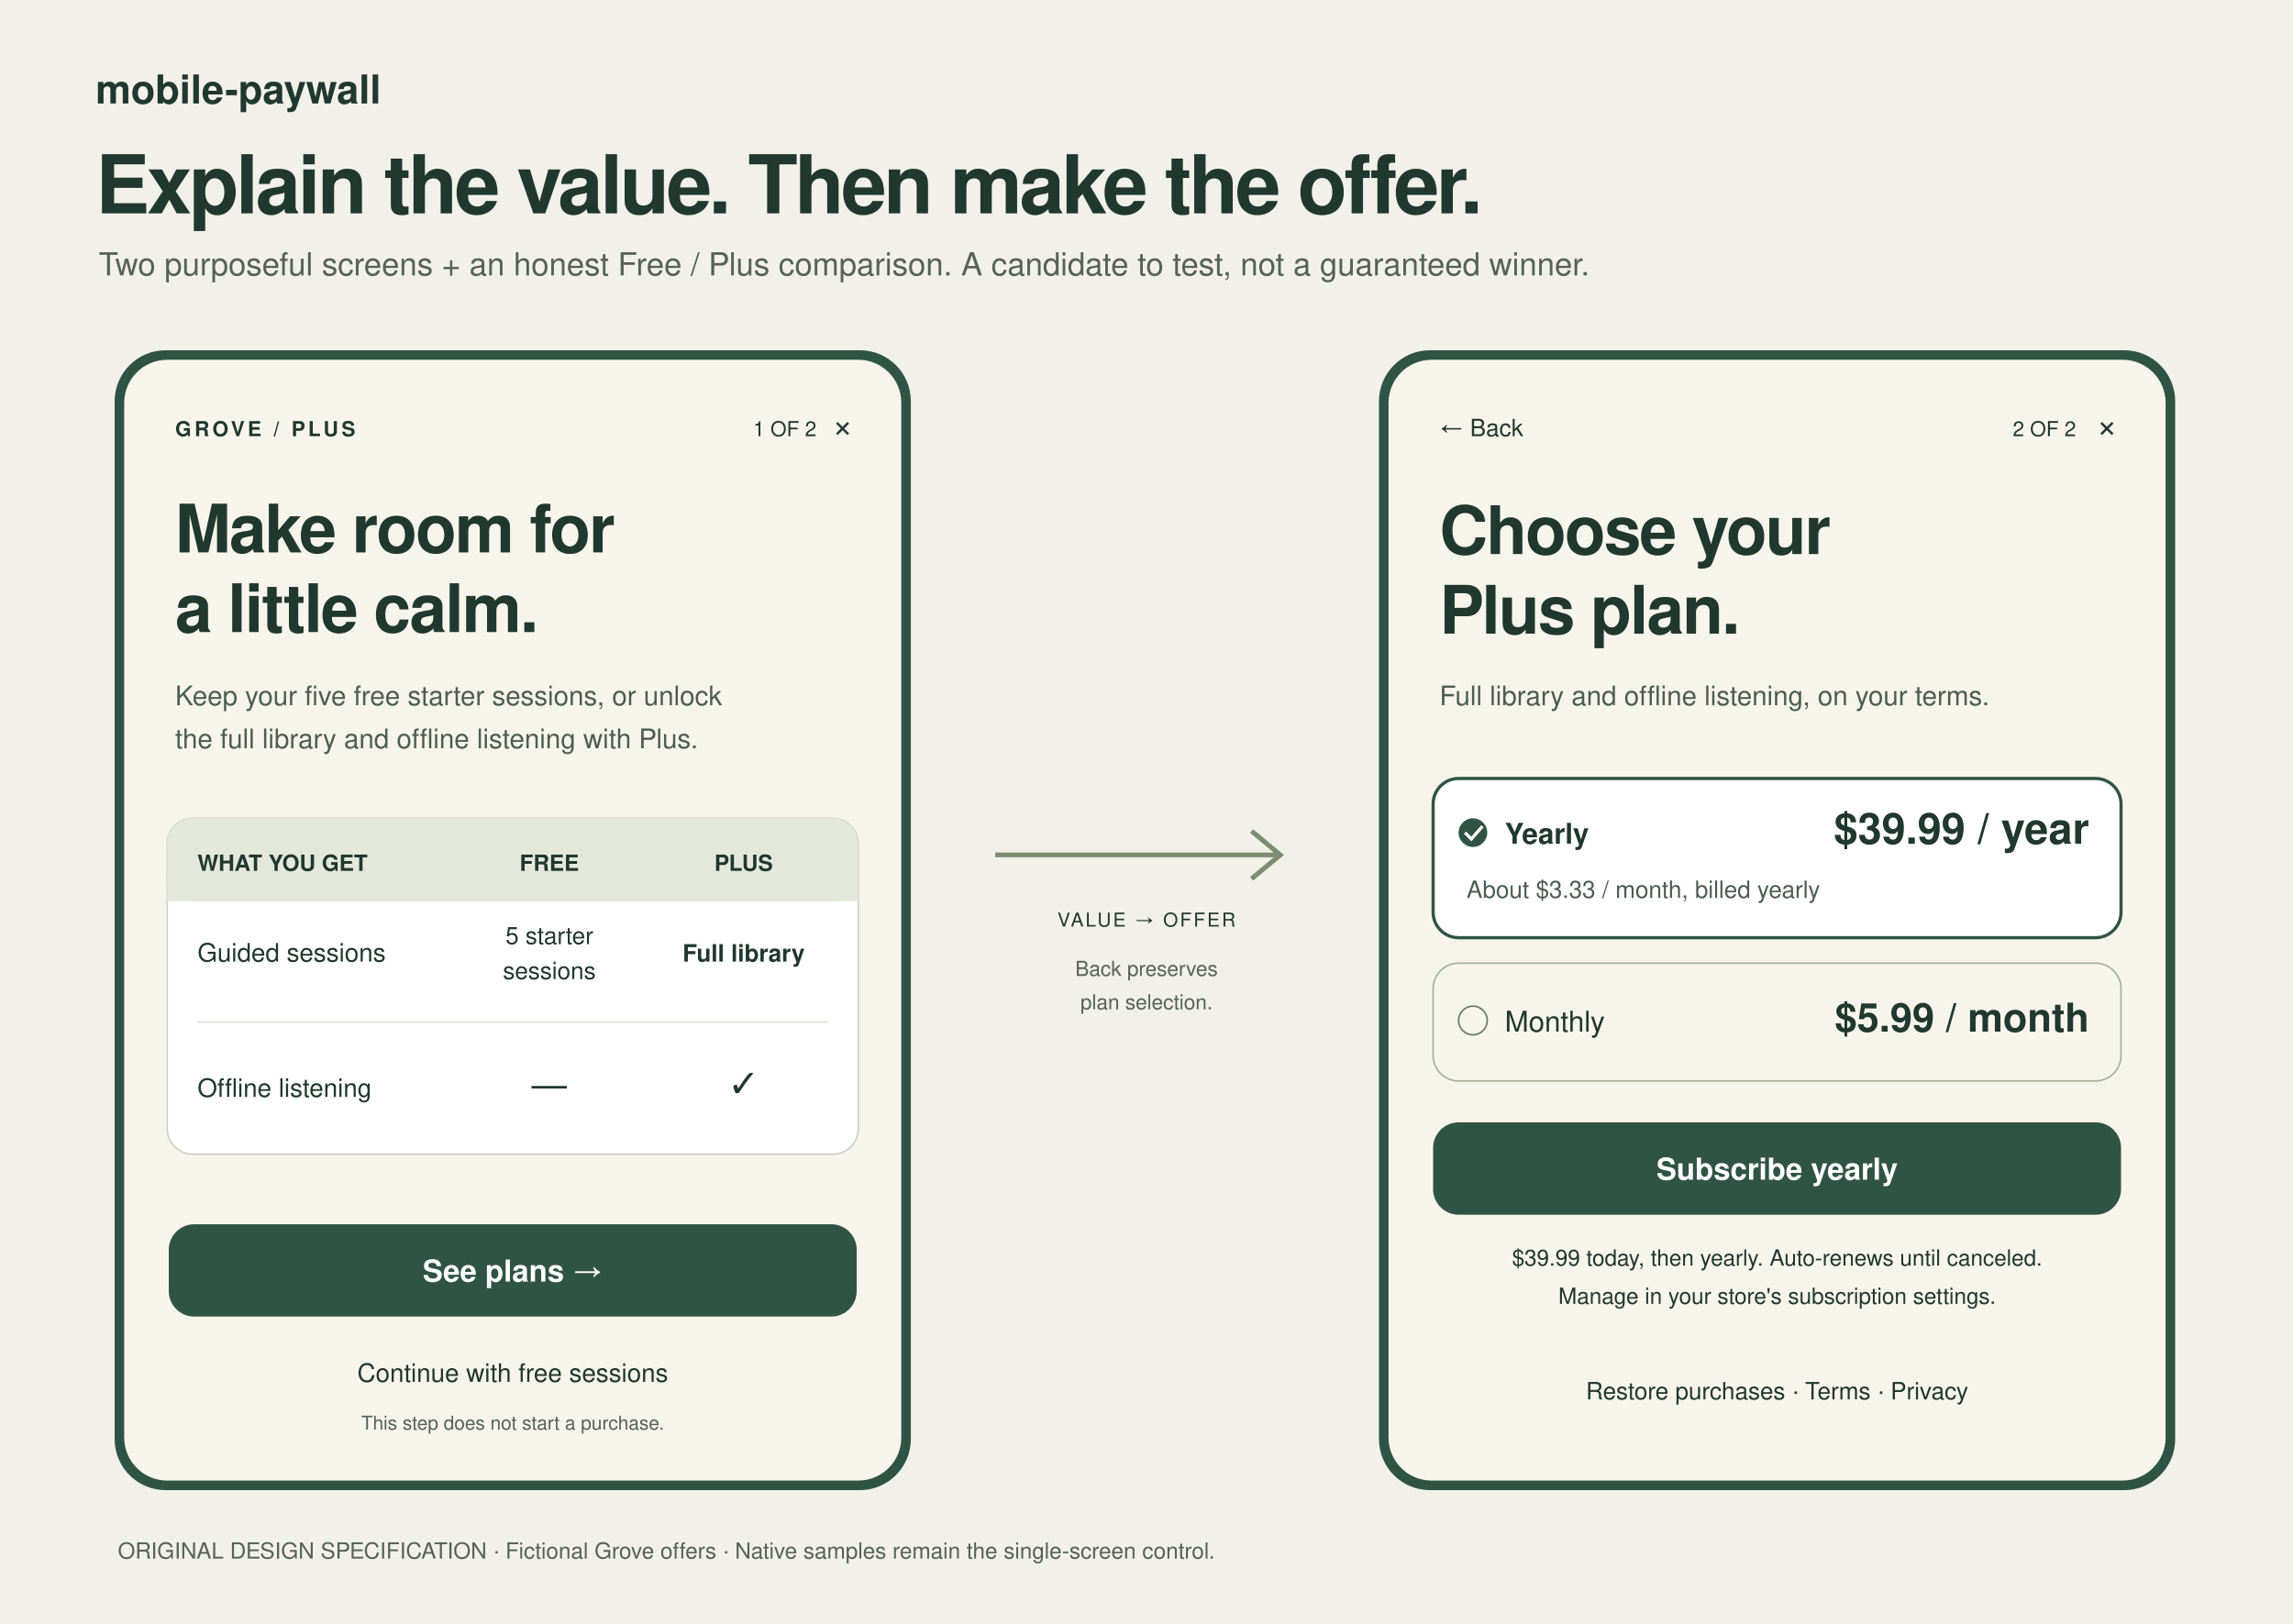
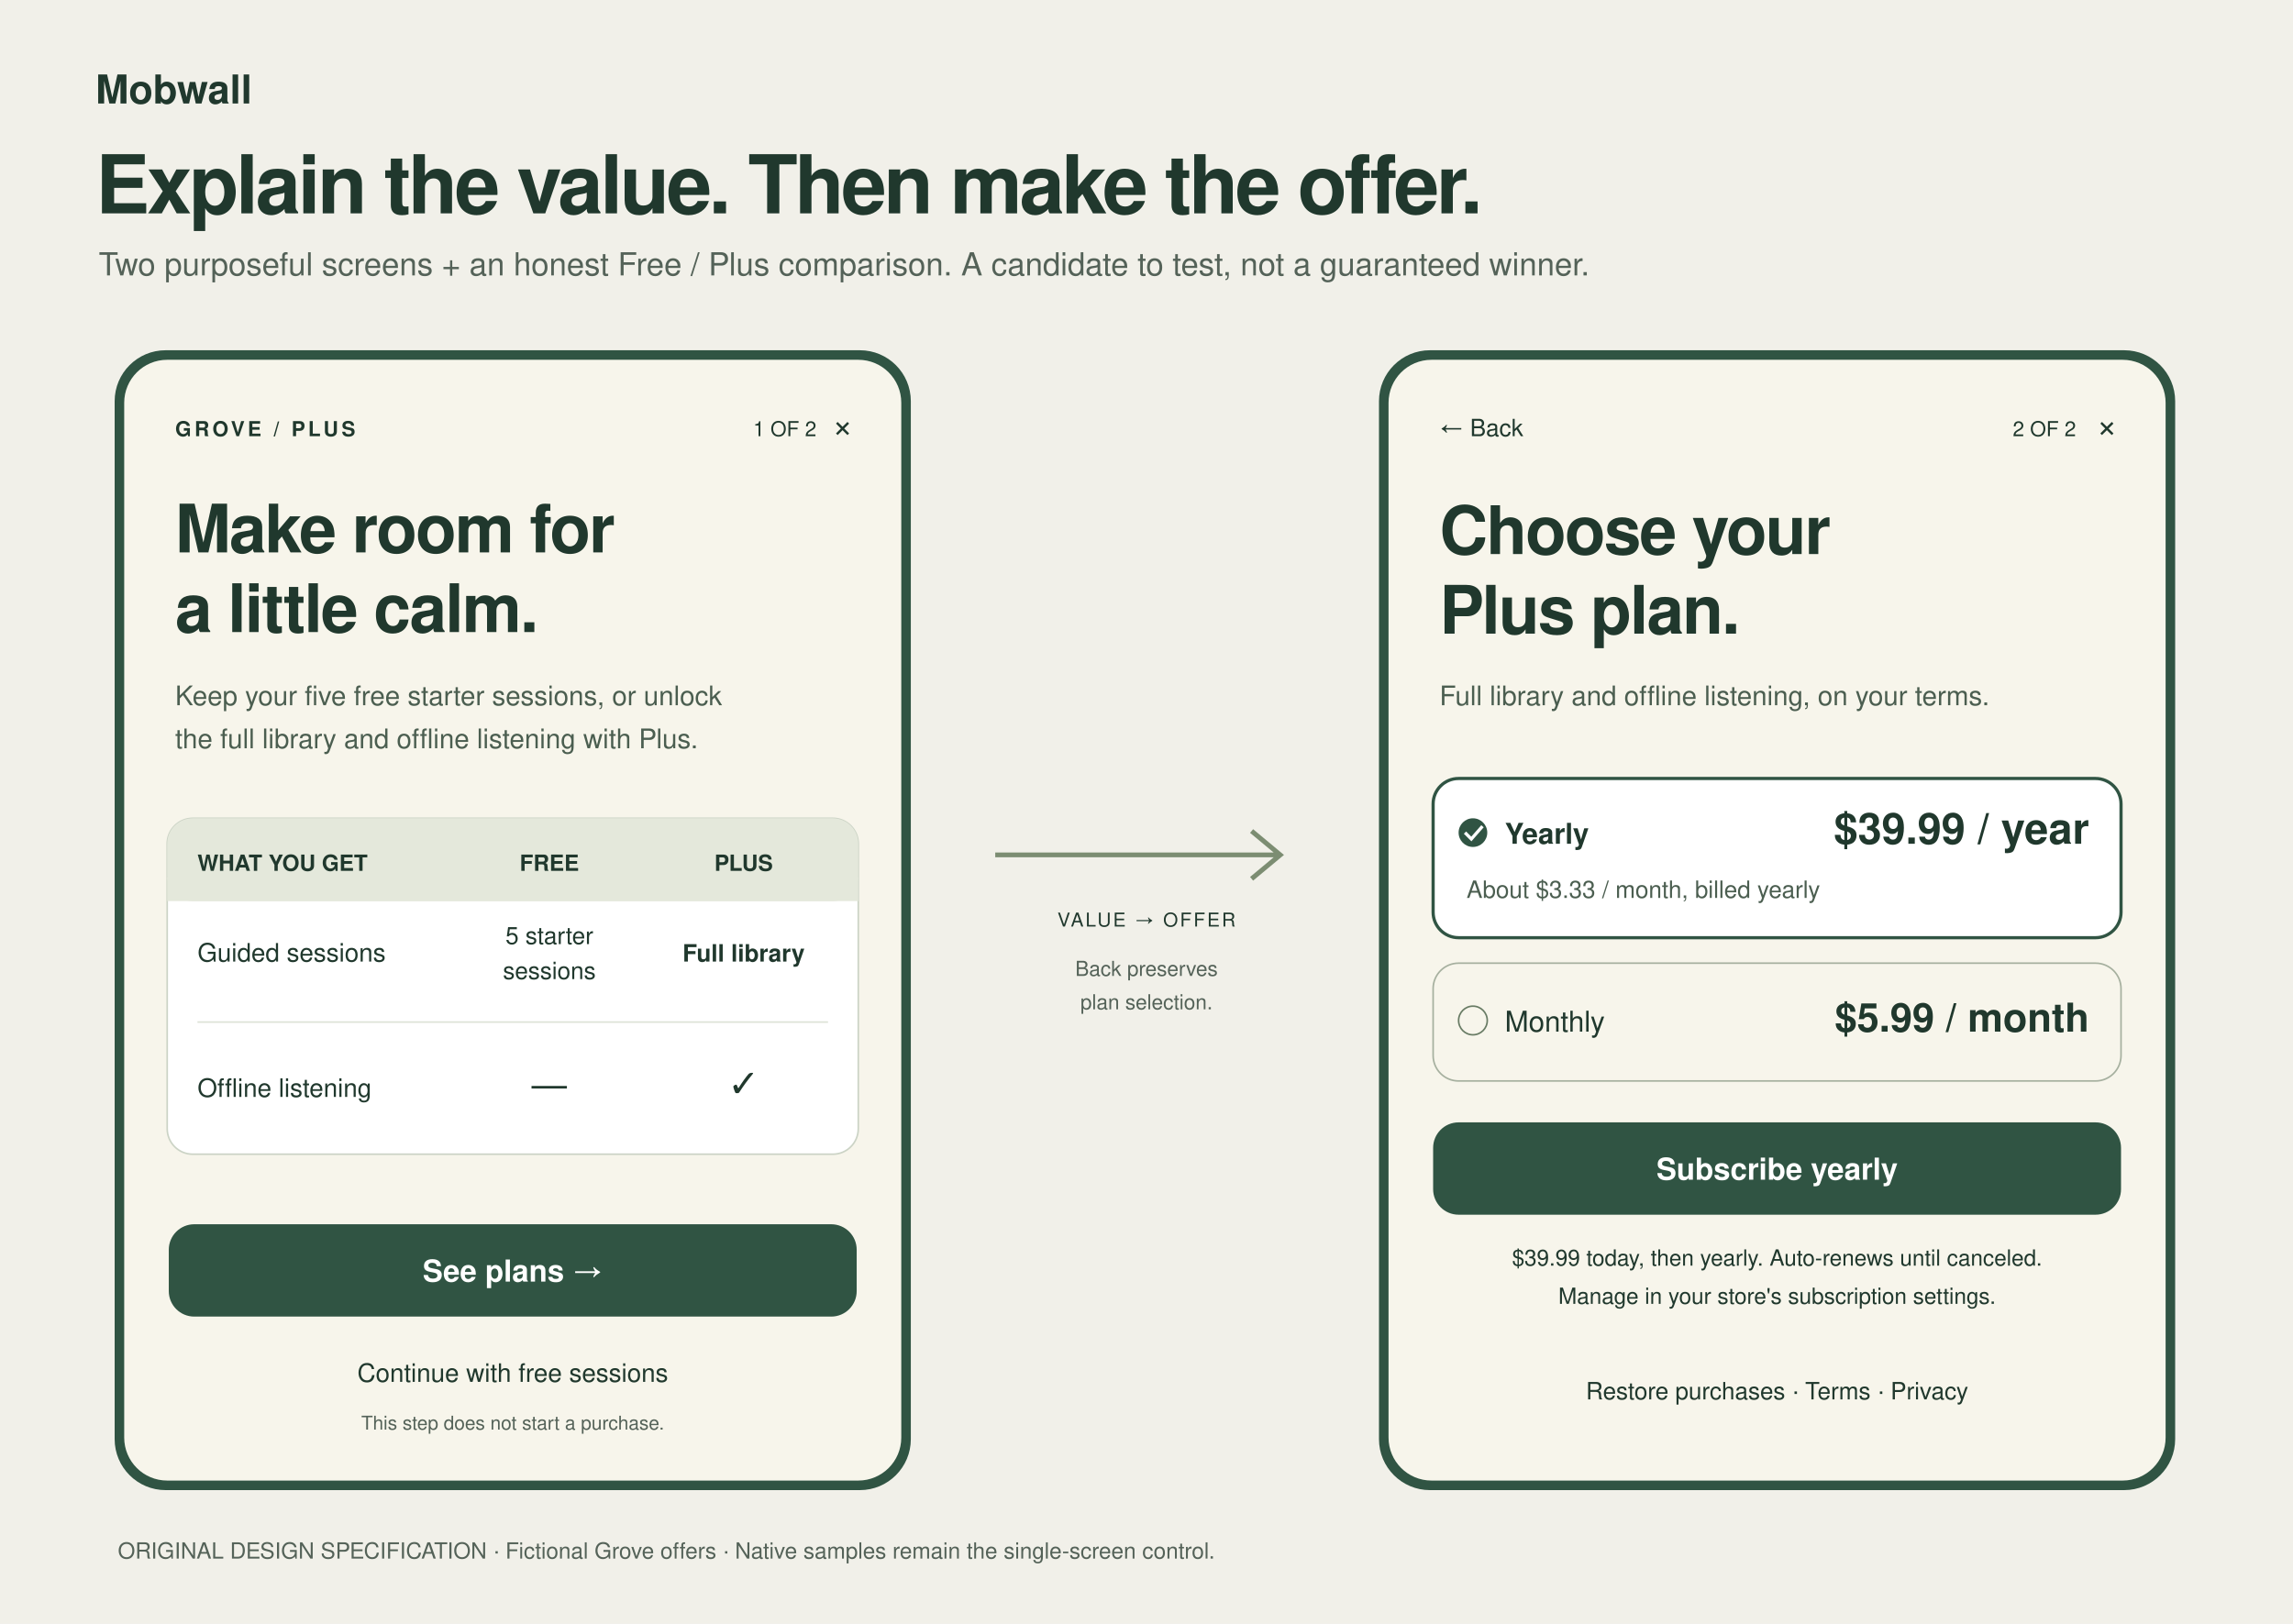
<svg xmlns="http://www.w3.org/2000/svg" width="1440" height="1020" viewBox="0 0 1440 1020" role="img" aria-labelledby="title desc">
  <rect width="1440" height="1020" fill="#F1F0E9" />
  <g font-family="Helvetica, Arial, sans-serif" fill="#20382D">
-     <text x="60" y="65" font-size="25" font-weight="700">mobile-paywall</text>
+     <text x="60" y="65" font-size="25" font-weight="700">Mobwall</text>
    <text x="60" y="134" font-size="51" font-weight="700" letter-spacing="-1.8">Explain the value. Then make the offer.</text>
    <text x="62" y="173" font-size="20" fill="#546258">Two purposeful screens + an honest Free / Plus comparison. A candidate to test, not a guaranteed winner.</text>
    <rect x="72" y="220" width="500" height="716" rx="32" fill="#305443" />
    <rect x="78" y="226" width="488" height="704" rx="27" fill="#F7F5EB" />
    <text x="110" y="274" font-size="13" font-weight="700" letter-spacing="2">GROVE / PLUS</text>
    <text x="473" y="274" font-size="13">1 OF 2</text>
    <text x="523" y="274" font-size="21">×</text>
    <text x="110" y="347" font-size="42" font-weight="700" letter-spacing="-1">Make room for</text>
    <text x="110" y="397" font-size="42" font-weight="700" letter-spacing="-1">a little calm.</text>
    <text x="110" y="443" font-size="17" fill="#4B5E50">Keep your five free starter sessions, or unlock</text>
    <text x="110" y="470" font-size="17" fill="#4B5E50">the full library and offline listening with Plus.</text>
    <rect x="105" y="514" width="434" height="211" rx="16" fill="#FFFFFF" stroke="#CBD3C5" />
    <rect x="105" y="514" width="434" height="52" rx="16" fill="#E4E8DB" />
    <path d="M105 551h434v15H105z" fill="#E4E8DB" />
    <text x="124" y="547" font-size="14" font-weight="700">WHAT YOU GET</text>
    <text x="345" y="547" text-anchor="middle" font-size="14" font-weight="700">FREE</text>
    <text x="467" y="547" text-anchor="middle" font-size="14" font-weight="700">PLUS</text>
    <text x="124" y="604" font-size="16">Guided sessions</text>
    <text x="345" y="593" text-anchor="middle" font-size="15">5 starter</text>
    <text x="345" y="615" text-anchor="middle" font-size="15">sessions</text>
    <text x="467" y="604" text-anchor="middle" font-size="15" font-weight="700">Full library</text>
    <line x1="124" y1="642" x2="520" y2="642" stroke="#DDE2D7" />
    <text x="124" y="689" font-size="16">Offline listening</text>
    <text x="345" y="689" text-anchor="middle" font-size="22" aria-label="Free: Not included">—</text>
    <text x="467" y="689" text-anchor="middle" font-size="24" font-weight="700" aria-label="Plus: Included">✓</text>
    <rect x="106" y="769" width="432" height="58" rx="16" fill="#305443" />
    <text x="322" y="805" text-anchor="middle" font-size="19" fill="#FFFFFF" font-weight="700">See plans →</text>
    <text x="322" y="868" text-anchor="middle" font-size="16">Continue with free sessions</text>
    <text x="322" y="898" text-anchor="middle" font-size="12" fill="#546258">This step does not start a purchase.</text>
    <path d="M625 537h179m-18-15l18 15-18 15" fill="none" stroke="#7C8D72" stroke-width="3" />
    <text x="720" y="582" text-anchor="middle" font-size="12" letter-spacing="1.2">VALUE → OFFER</text>
    <text x="720" y="613" text-anchor="middle" font-size="13" fill="#546258">Back preserves</text>
    <text x="720" y="634" text-anchor="middle" font-size="13" fill="#546258">plan selection.</text>
    <rect x="866" y="220" width="500" height="716" rx="32" fill="#305443" />
    <rect x="872" y="226" width="488" height="704" rx="27" fill="#F7F5EB" />
    <text x="904" y="274" font-size="15">← Back</text>
    <text x="1264" y="274" font-size="13">2 OF 2</text>
    <text x="1317" y="274" font-size="21">×</text>
    <text x="904" y="348" font-size="42" font-weight="700" letter-spacing="-1">Choose your</text>
    <text x="904" y="398" font-size="42" font-weight="700" letter-spacing="-1">Plus plan.</text>
    <text x="904" y="443" font-size="17" fill="#4B5E50">Full library and offline listening, on your terms.</text>
    <rect x="900" y="489" width="432" height="100" rx="16" fill="#FFFFFF" stroke="#305443" stroke-width="2" />
    <circle cx="925" cy="523" r="9" fill="#305443" />
    <path d="M920 523l4 4 7-8" stroke="#FFFFFF" stroke-width="2" fill="none" />
    <text x="945" y="530" font-size="18" font-weight="700">Yearly</text>
    <text x="1312" y="530" text-anchor="end" font-size="27" font-weight="700">$39.99 / year</text>
    <text x="921" y="564" font-size="15" fill="#4B5E50">About $3.33 / month, billed yearly</text>
    <rect x="900" y="605" width="432" height="74" rx="16" fill="none" stroke="#A6B09F" />
    <circle cx="925" cy="641" r="9" fill="none" stroke="#687B64" />
    <text x="945" y="648" font-size="18">Monthly</text>
    <text x="1312" y="648" text-anchor="end" font-size="25" font-weight="700">$5.99 / month</text>
    <rect x="900" y="705" width="432" height="58" rx="16" fill="#305443" />
    <text x="1116" y="741" text-anchor="middle" font-size="19" fill="#FFFFFF" font-weight="700">Subscribe yearly</text>
    <text x="1116" y="795" text-anchor="middle" font-size="14">$39.99 today, then yearly. Auto-renews until canceled.</text>
    <text x="1116" y="819" text-anchor="middle" font-size="14">Manage in your store's subscription settings.</text>
    <text x="1116" y="879" text-anchor="middle" font-size="15">Restore purchases · Terms · Privacy</text>
    <text x="74" y="979" font-size="14" fill="#546258">ORIGINAL DESIGN SPECIFICATION · Fictional Grove offers · Native samples remain the single-screen control.</text>
  </g>
</svg>
